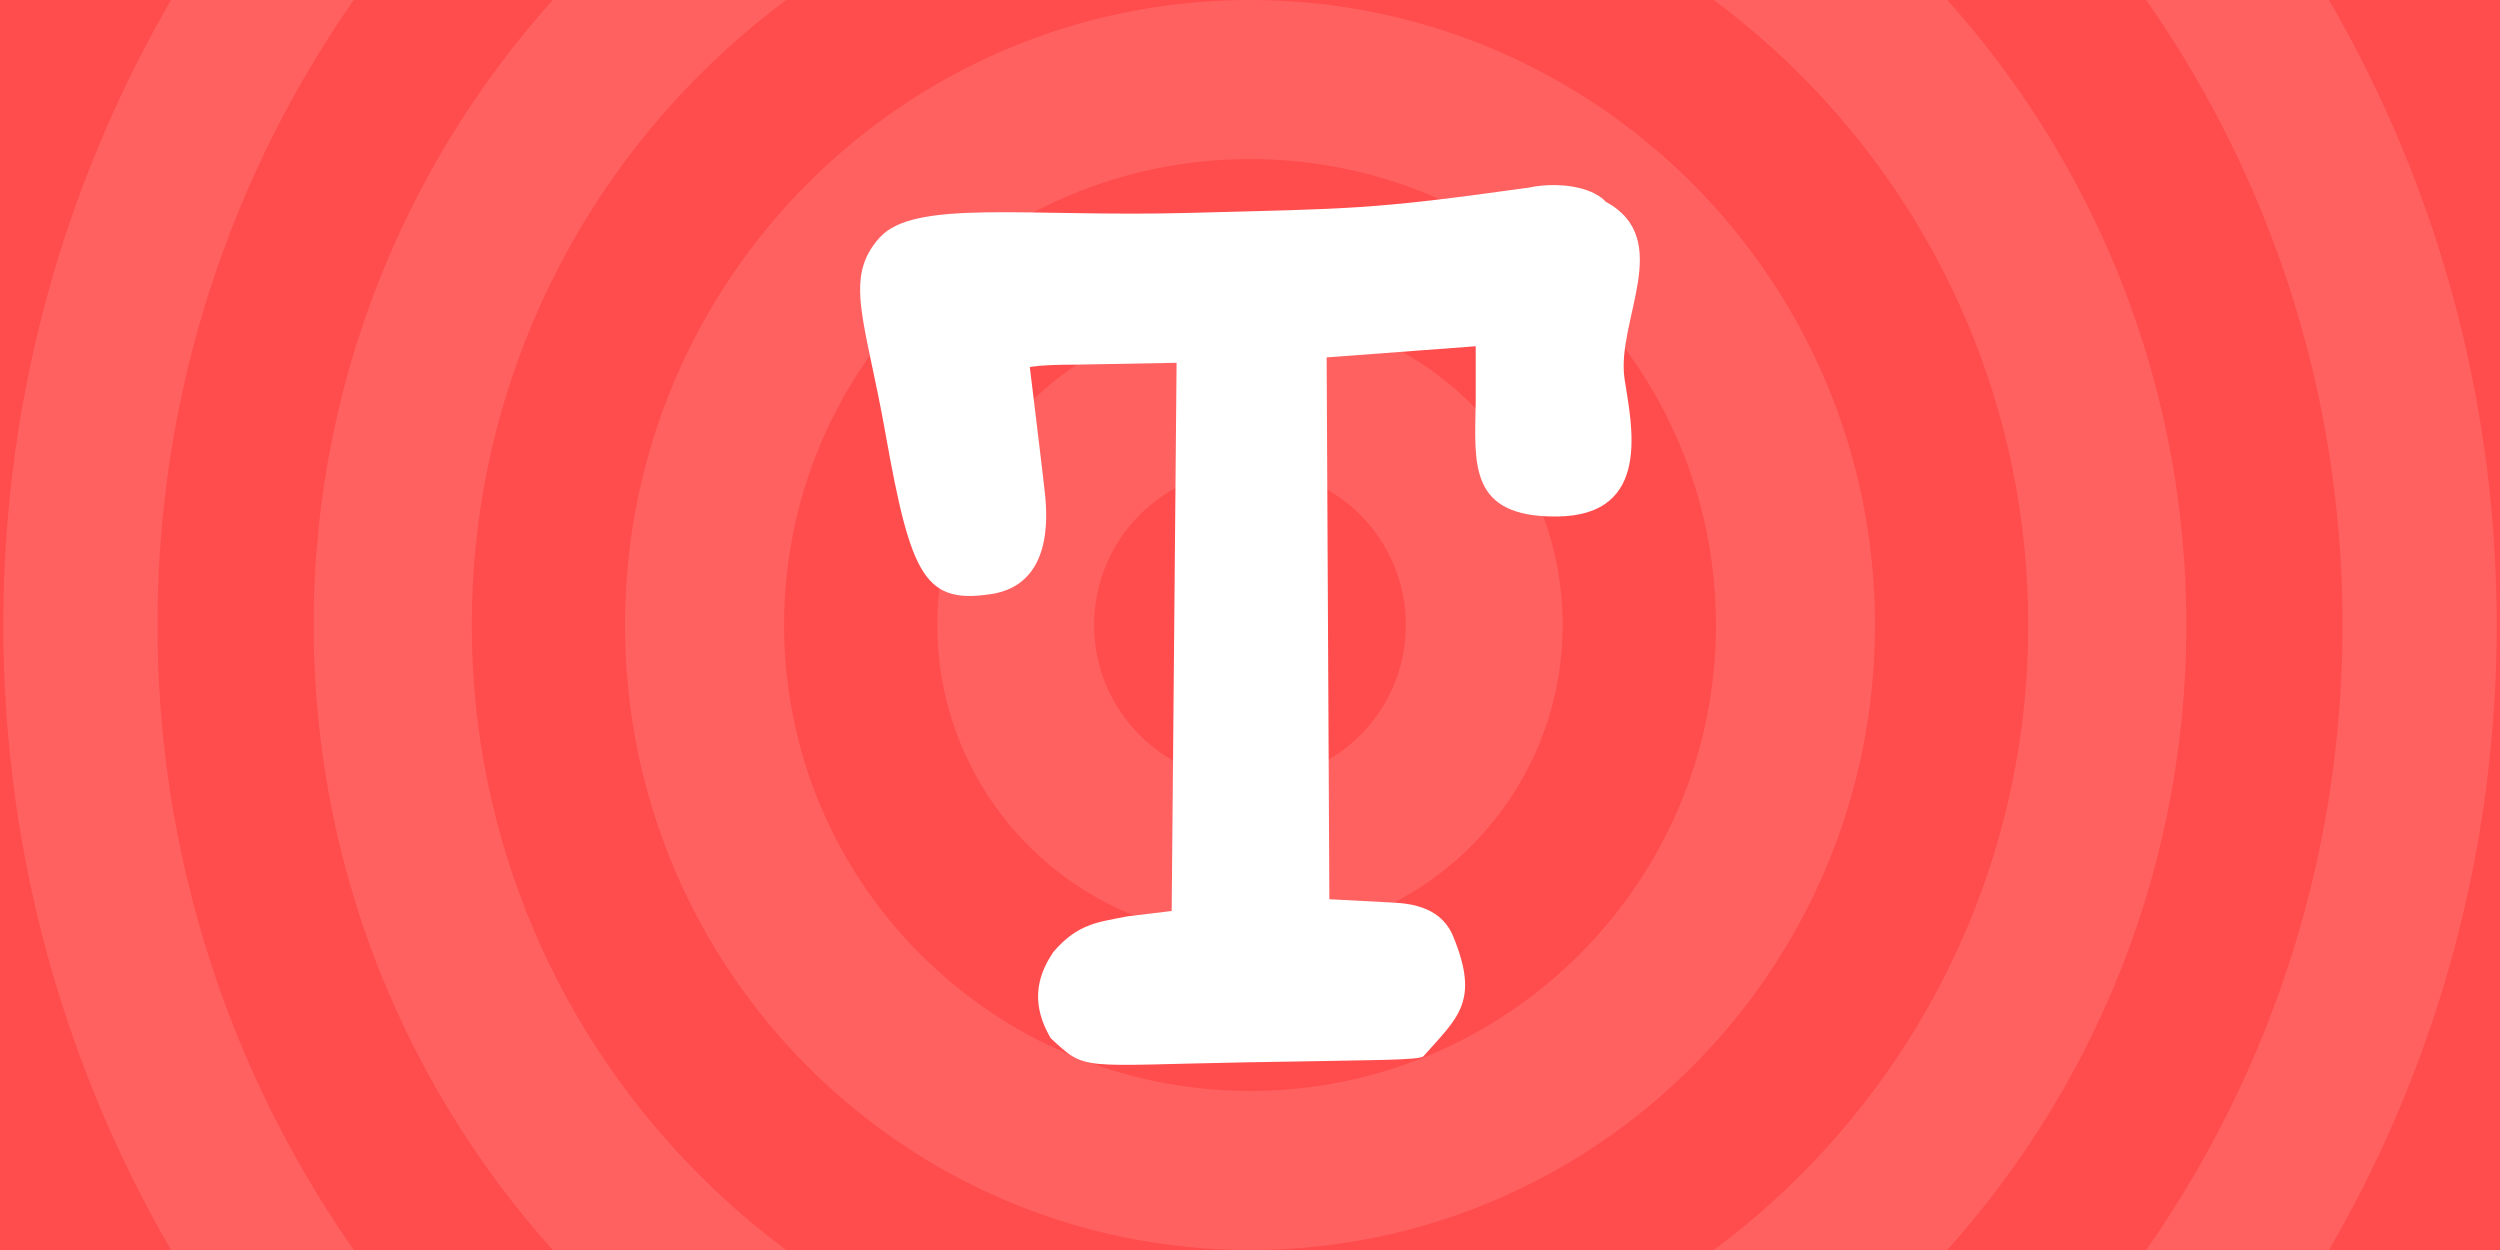
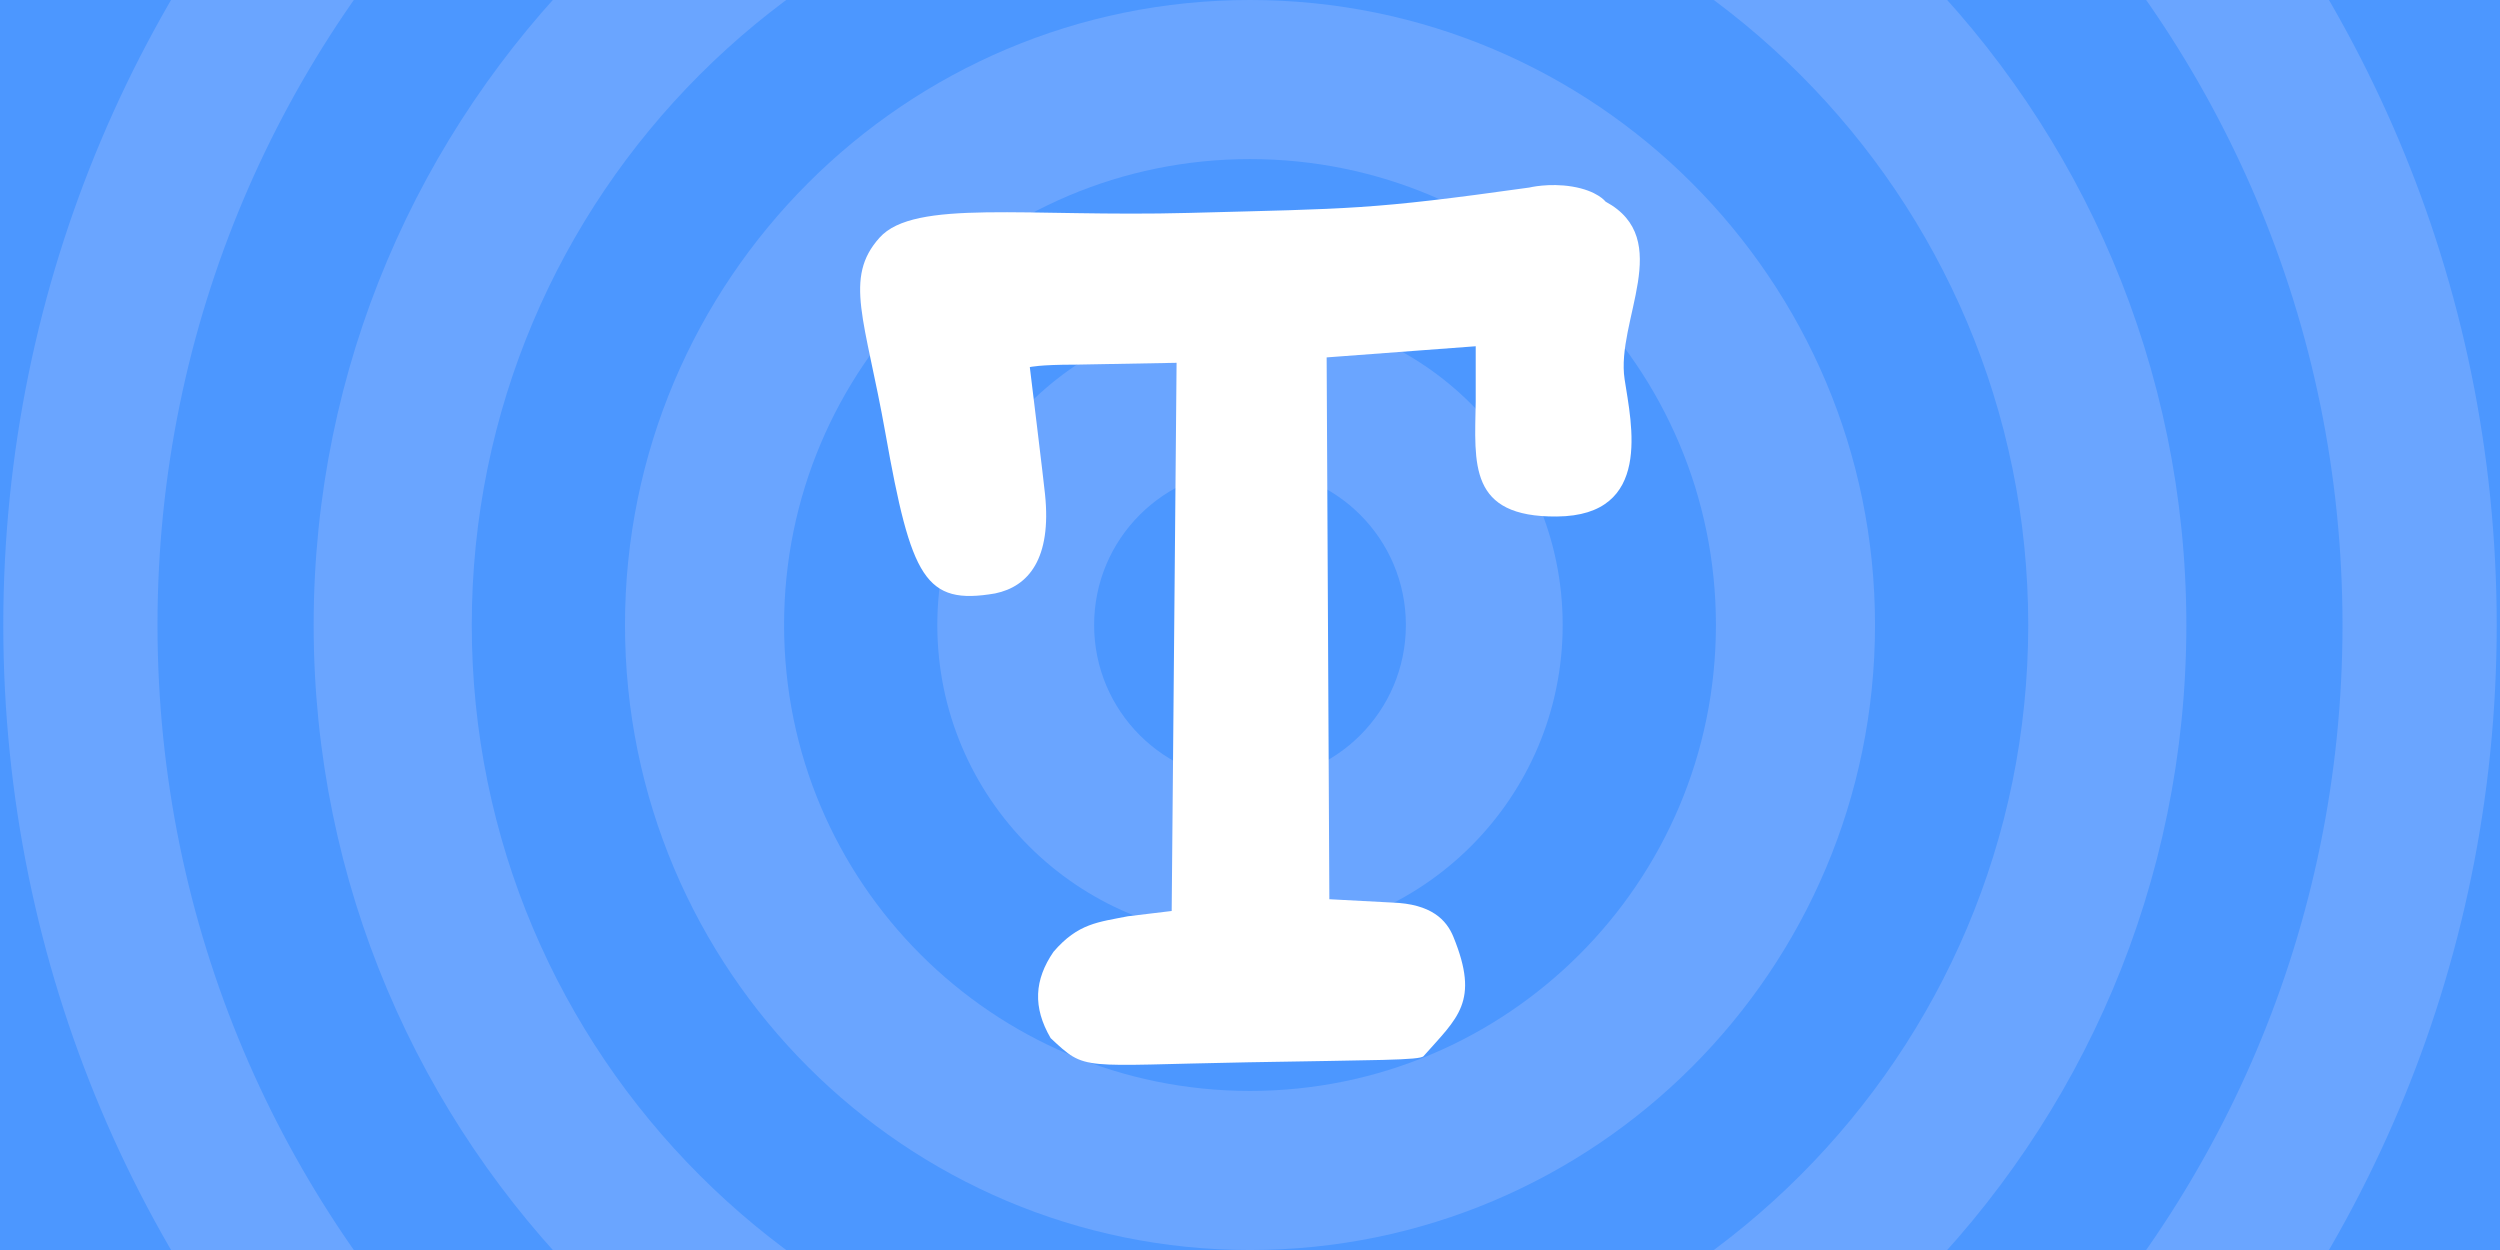
<svg xmlns="http://www.w3.org/2000/svg" width="600" height="300" viewBox="0 0 158.75 79.375">
-   <path fill="red" d="M0 79.375V0h158.75v79.375z" style="mix-blend-mode:normal;fill:#ff4c4c;fill-opacity:1;fill-rule:nonzero;stroke:none;stroke-width:.898;stroke-linecap:butt;stroke-linejoin:miter;stroke-miterlimit:10;stroke-dasharray:none;stroke-dashoffset:0" />
-   <path fill="#ff4040" d="M.209 39.688c0-43.722 35.444-79.166 79.166-79.166 43.722 0 79.166 35.444 79.166 79.166 0 43.722-35.444 79.166-79.166 79.166-43.722 0-79.166-35.444-79.166-79.166z" style="mix-blend-mode:normal;fill:#ff6161;fill-opacity:1;fill-rule:nonzero;stroke:none;stroke-width:.937;stroke-linecap:butt;stroke-linejoin:miter;stroke-miterlimit:10;stroke-dasharray:none;stroke-dashoffset:0" />
-   <path fill="red" d="M10.001 39.688c0-38.314 31.06-69.374 69.374-69.374 38.314 0 69.374 31.06 69.374 69.374 0 38.314-31.06 69.374-69.374 69.374S10.001 78.002 10.001 39.688z" style="mix-blend-mode:normal;fill:#ff4c4c;fill-opacity:1;fill-rule:nonzero;stroke:none;stroke-width:.937;stroke-linecap:butt;stroke-linejoin:miter;stroke-miterlimit:10;stroke-dasharray:none;stroke-dashoffset:0" />
-   <path fill="#ff4040" d="M19.917 39.688c0-32.838 26.62-59.458 59.458-59.458 32.838 0 59.458 26.62 59.458 59.458 0 32.838-26.62 59.458-59.458 59.458-32.838 0-59.458-26.62-59.458-59.458z" style="mix-blend-mode:normal;fill:#ff6161;fill-opacity:1;fill-rule:nonzero;stroke:none;stroke-width:.937;stroke-linecap:butt;stroke-linejoin:miter;stroke-miterlimit:10;stroke-dasharray:none;stroke-dashoffset:0" />
-   <path fill="red" d="M29.957 39.688c0-27.293 22.125-49.418 49.418-49.418 27.293 0 49.418 22.125 49.418 49.418s-22.125 49.418-49.418 49.418c-27.293 0-49.418-22.125-49.418-49.418z" style="mix-blend-mode:normal;fill:#ff4c4c;fill-opacity:1;fill-rule:nonzero;stroke:none;stroke-width:.937;stroke-linecap:butt;stroke-linejoin:miter;stroke-miterlimit:10;stroke-dasharray:none;stroke-dashoffset:0" />
-   <path fill="#ff4040" d="M39.687 39.688C39.687 17.769 57.456 0 79.375 0c21.919 0 39.688 17.769 39.688 39.688 0 21.919-17.769 39.688-39.688 39.688-21.919 0-39.688-17.769-39.688-39.688z" style="mix-blend-mode:normal;fill:#ff6161;fill-opacity:1;fill-rule:nonzero;stroke:none;stroke-width:.937;stroke-linecap:butt;stroke-linejoin:miter;stroke-miterlimit:10;stroke-dasharray:none;stroke-dashoffset:0" />
-   <path fill="red" d="M49.789 39.688c0-16.34 13.246-29.586 29.586-29.586 16.34 0 29.586 13.246 29.586 29.586 0 16.34-13.246 29.586-29.586 29.586-16.34 0-29.586-13.246-29.586-29.586z" style="mix-blend-mode:normal;fill:#ff4c4c;fill-opacity:1;fill-rule:nonzero;stroke:none;stroke-width:.937;stroke-linecap:butt;stroke-linejoin:miter;stroke-miterlimit:10;stroke-dasharray:none;stroke-dashoffset:0" />
-   <path fill="#ff4040" d="M59.52 39.688c0-10.966 8.89-19.855 19.855-19.855 10.966 0 19.855 8.89 19.855 19.855 0 10.966-8.89 19.855-19.855 19.855-10.966 0-19.855-8.89-19.855-19.855z" style="mix-blend-mode:normal;fill:#ff6161;fill-opacity:1;fill-rule:nonzero;stroke:none;stroke-width:.937;stroke-linecap:butt;stroke-linejoin:miter;stroke-miterlimit:10;stroke-dasharray:none;stroke-dashoffset:0" />
-   <path fill="red" d="M69.477 39.688c0-5.467 4.432-9.898 9.898-9.898 5.467 0 9.898 4.432 9.898 9.898 0 5.467-4.432 9.898-9.898 9.898-5.467 0-9.898-4.432-9.898-9.898z" style="mix-blend-mode:normal;fill:#ff4c4c;fill-opacity:1;fill-rule:nonzero;stroke:none;stroke-width:.937;stroke-linecap:butt;stroke-linejoin:miter;stroke-miterlimit:10;stroke-dasharray:none;stroke-dashoffset:0" />
+   <path fill="red" d="M0 79.375V0h158.75v79.375z" style="mix-blend-mode:normal;fill:#4c97ff;fill-opacity:1;fill-rule:nonzero;stroke:none;stroke-width:.898;stroke-linecap:butt;stroke-linejoin:miter;stroke-miterlimit:10;stroke-dasharray:none;stroke-dashoffset:0" />
+   <path fill="#ff4040" d="M.209 39.688c0-43.722 35.444-79.166 79.166-79.166 43.722 0 79.166 35.444 79.166 79.166 0 43.722-35.444 79.166-79.166 79.166-43.722 0-79.166-35.444-79.166-79.166z" style="mix-blend-mode:normal;fill:#6aa5ff;fill-opacity:1;fill-rule:nonzero;stroke:none;stroke-width:.937;stroke-linecap:butt;stroke-linejoin:miter;stroke-miterlimit:10;stroke-dasharray:none;stroke-dashoffset:0" />
+   <path fill="red" d="M10.001 39.688c0-38.314 31.06-69.374 69.374-69.374 38.314 0 69.374 31.06 69.374 69.374 0 38.314-31.06 69.374-69.374 69.374S10.001 78.002 10.001 39.688z" style="mix-blend-mode:normal;fill:#4c97ff;fill-opacity:1;fill-rule:nonzero;stroke:none;stroke-width:.937;stroke-linecap:butt;stroke-linejoin:miter;stroke-miterlimit:10;stroke-dasharray:none;stroke-dashoffset:0" />
+   <path fill="#ff4040" d="M19.917 39.688c0-32.838 26.62-59.458 59.458-59.458 32.838 0 59.458 26.62 59.458 59.458 0 32.838-26.62 59.458-59.458 59.458-32.838 0-59.458-26.62-59.458-59.458z" style="mix-blend-mode:normal;fill:#6aa5ff;fill-opacity:1;fill-rule:nonzero;stroke:none;stroke-width:.937;stroke-linecap:butt;stroke-linejoin:miter;stroke-miterlimit:10;stroke-dasharray:none;stroke-dashoffset:0" />
+   <path fill="red" d="M29.957 39.688c0-27.293 22.125-49.418 49.418-49.418 27.293 0 49.418 22.125 49.418 49.418s-22.125 49.418-49.418 49.418c-27.293 0-49.418-22.125-49.418-49.418z" style="mix-blend-mode:normal;fill:#4c97ff;fill-opacity:1;fill-rule:nonzero;stroke:none;stroke-width:.937;stroke-linecap:butt;stroke-linejoin:miter;stroke-miterlimit:10;stroke-dasharray:none;stroke-dashoffset:0" />
+   <path fill="#ff4040" d="M39.687 39.688C39.687 17.769 57.456 0 79.375 0c21.919 0 39.688 17.769 39.688 39.688 0 21.919-17.769 39.688-39.688 39.688-21.919 0-39.688-17.769-39.688-39.688z" style="mix-blend-mode:normal;fill:#6aa5ff;fill-opacity:1;fill-rule:nonzero;stroke:none;stroke-width:.937;stroke-linecap:butt;stroke-linejoin:miter;stroke-miterlimit:10;stroke-dasharray:none;stroke-dashoffset:0" />
+   <path fill="red" d="M49.789 39.688c0-16.34 13.246-29.586 29.586-29.586 16.34 0 29.586 13.246 29.586 29.586 0 16.34-13.246 29.586-29.586 29.586-16.34 0-29.586-13.246-29.586-29.586z" style="mix-blend-mode:normal;fill:#4c97ff;fill-opacity:1;fill-rule:nonzero;stroke:none;stroke-width:.937;stroke-linecap:butt;stroke-linejoin:miter;stroke-miterlimit:10;stroke-dasharray:none;stroke-dashoffset:0" />
+   <path fill="#ff4040" d="M59.52 39.688c0-10.966 8.89-19.855 19.855-19.855 10.966 0 19.855 8.89 19.855 19.855 0 10.966-8.89 19.855-19.855 19.855-10.966 0-19.855-8.89-19.855-19.855z" style="mix-blend-mode:normal;fill:#6aa5ff;fill-opacity:1;fill-rule:nonzero;stroke:none;stroke-width:.937;stroke-linecap:butt;stroke-linejoin:miter;stroke-miterlimit:10;stroke-dasharray:none;stroke-dashoffset:0" />
+   <path fill="red" d="M69.477 39.688c0-5.467 4.432-9.898 9.898-9.898 5.467 0 9.898 4.432 9.898 9.898 0 5.467-4.432 9.898-9.898 9.898-5.467 0-9.898-4.432-9.898-9.898z" style="mix-blend-mode:normal;fill:#4c97ff;fill-opacity:1;fill-rule:nonzero;stroke:none;stroke-width:.937;stroke-linecap:butt;stroke-linejoin:miter;stroke-miterlimit:10;stroke-dasharray:none;stroke-dashoffset:0" />
  <path fill="#fff" d="M101.954 12.804c4.421 2.39.642 7.559 1.209 11.281.43 2.826 1.806 8.66-4.296 8.713-5.638.05-5.223-3.343-5.159-7.285v-3.526l-9.466.708.172 34.406 3.973.211c2.518.079 3.472 1.118 3.904 2.178 1.685 4.13.27 5.124-1.893 7.573-.226.27-2.942.244-11.162.393-10.76.195-10.238.592-12.519-1.534-1.148-1.966-1.036-3.706.179-5.481 1.565-1.822 2.857-1.884 4.726-2.258l2.78-.335.311-34.81-6.439.117c-2.297 0-2.881.156-2.881.156s.912 7.463.965 8.066c.428 4.095-1.043 5.87-3.169 6.306-4.446.763-5.325-.942-6.968-10.192-1.279-7.199-2.673-9.837-.366-12.403 2.214-2.463 9.354-1.292 19.643-1.568 10.382-.279 11.44-.186 21.613-1.611 0 0 1.244-.307 2.72-.063 1.605.265 2.121.955 2.121.955z" style="mix-blend-mode:normal;fill-rule:nonzero;stroke:none;stroke-width:.937;stroke-linecap:butt;stroke-linejoin:miter;stroke-miterlimit:10;stroke-dasharray:none;stroke-dashoffset:0" />
</svg>
